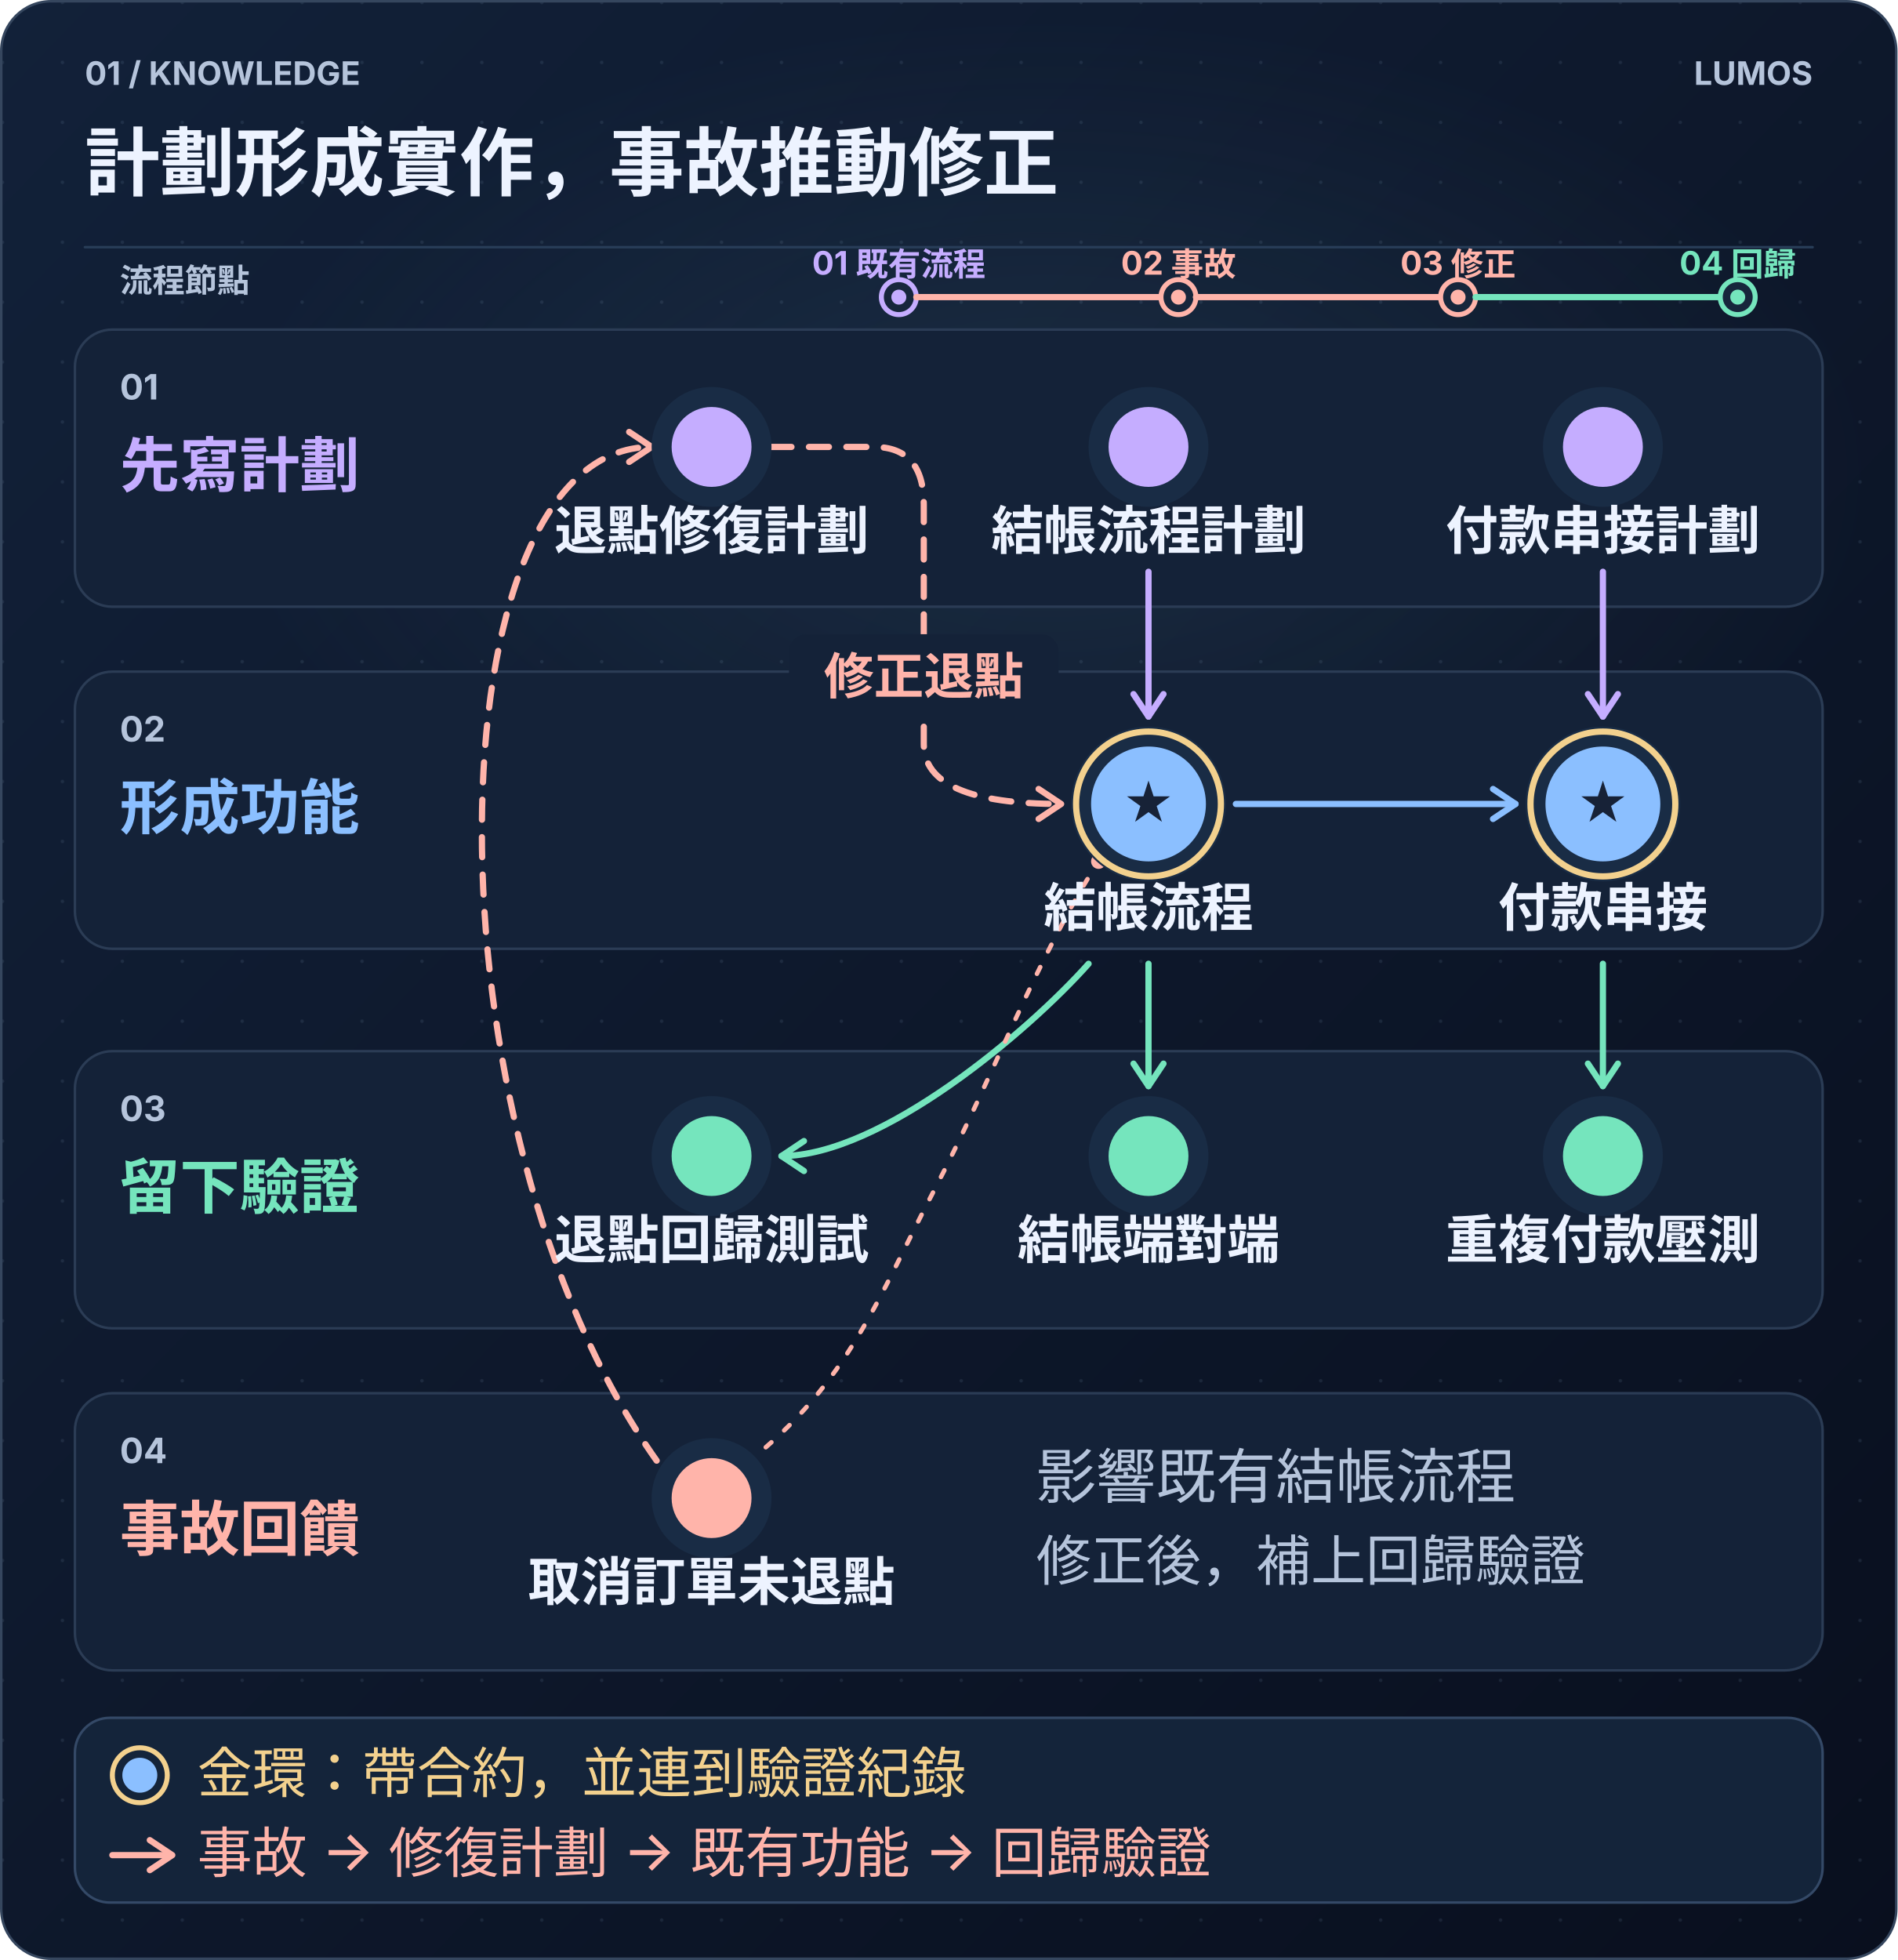
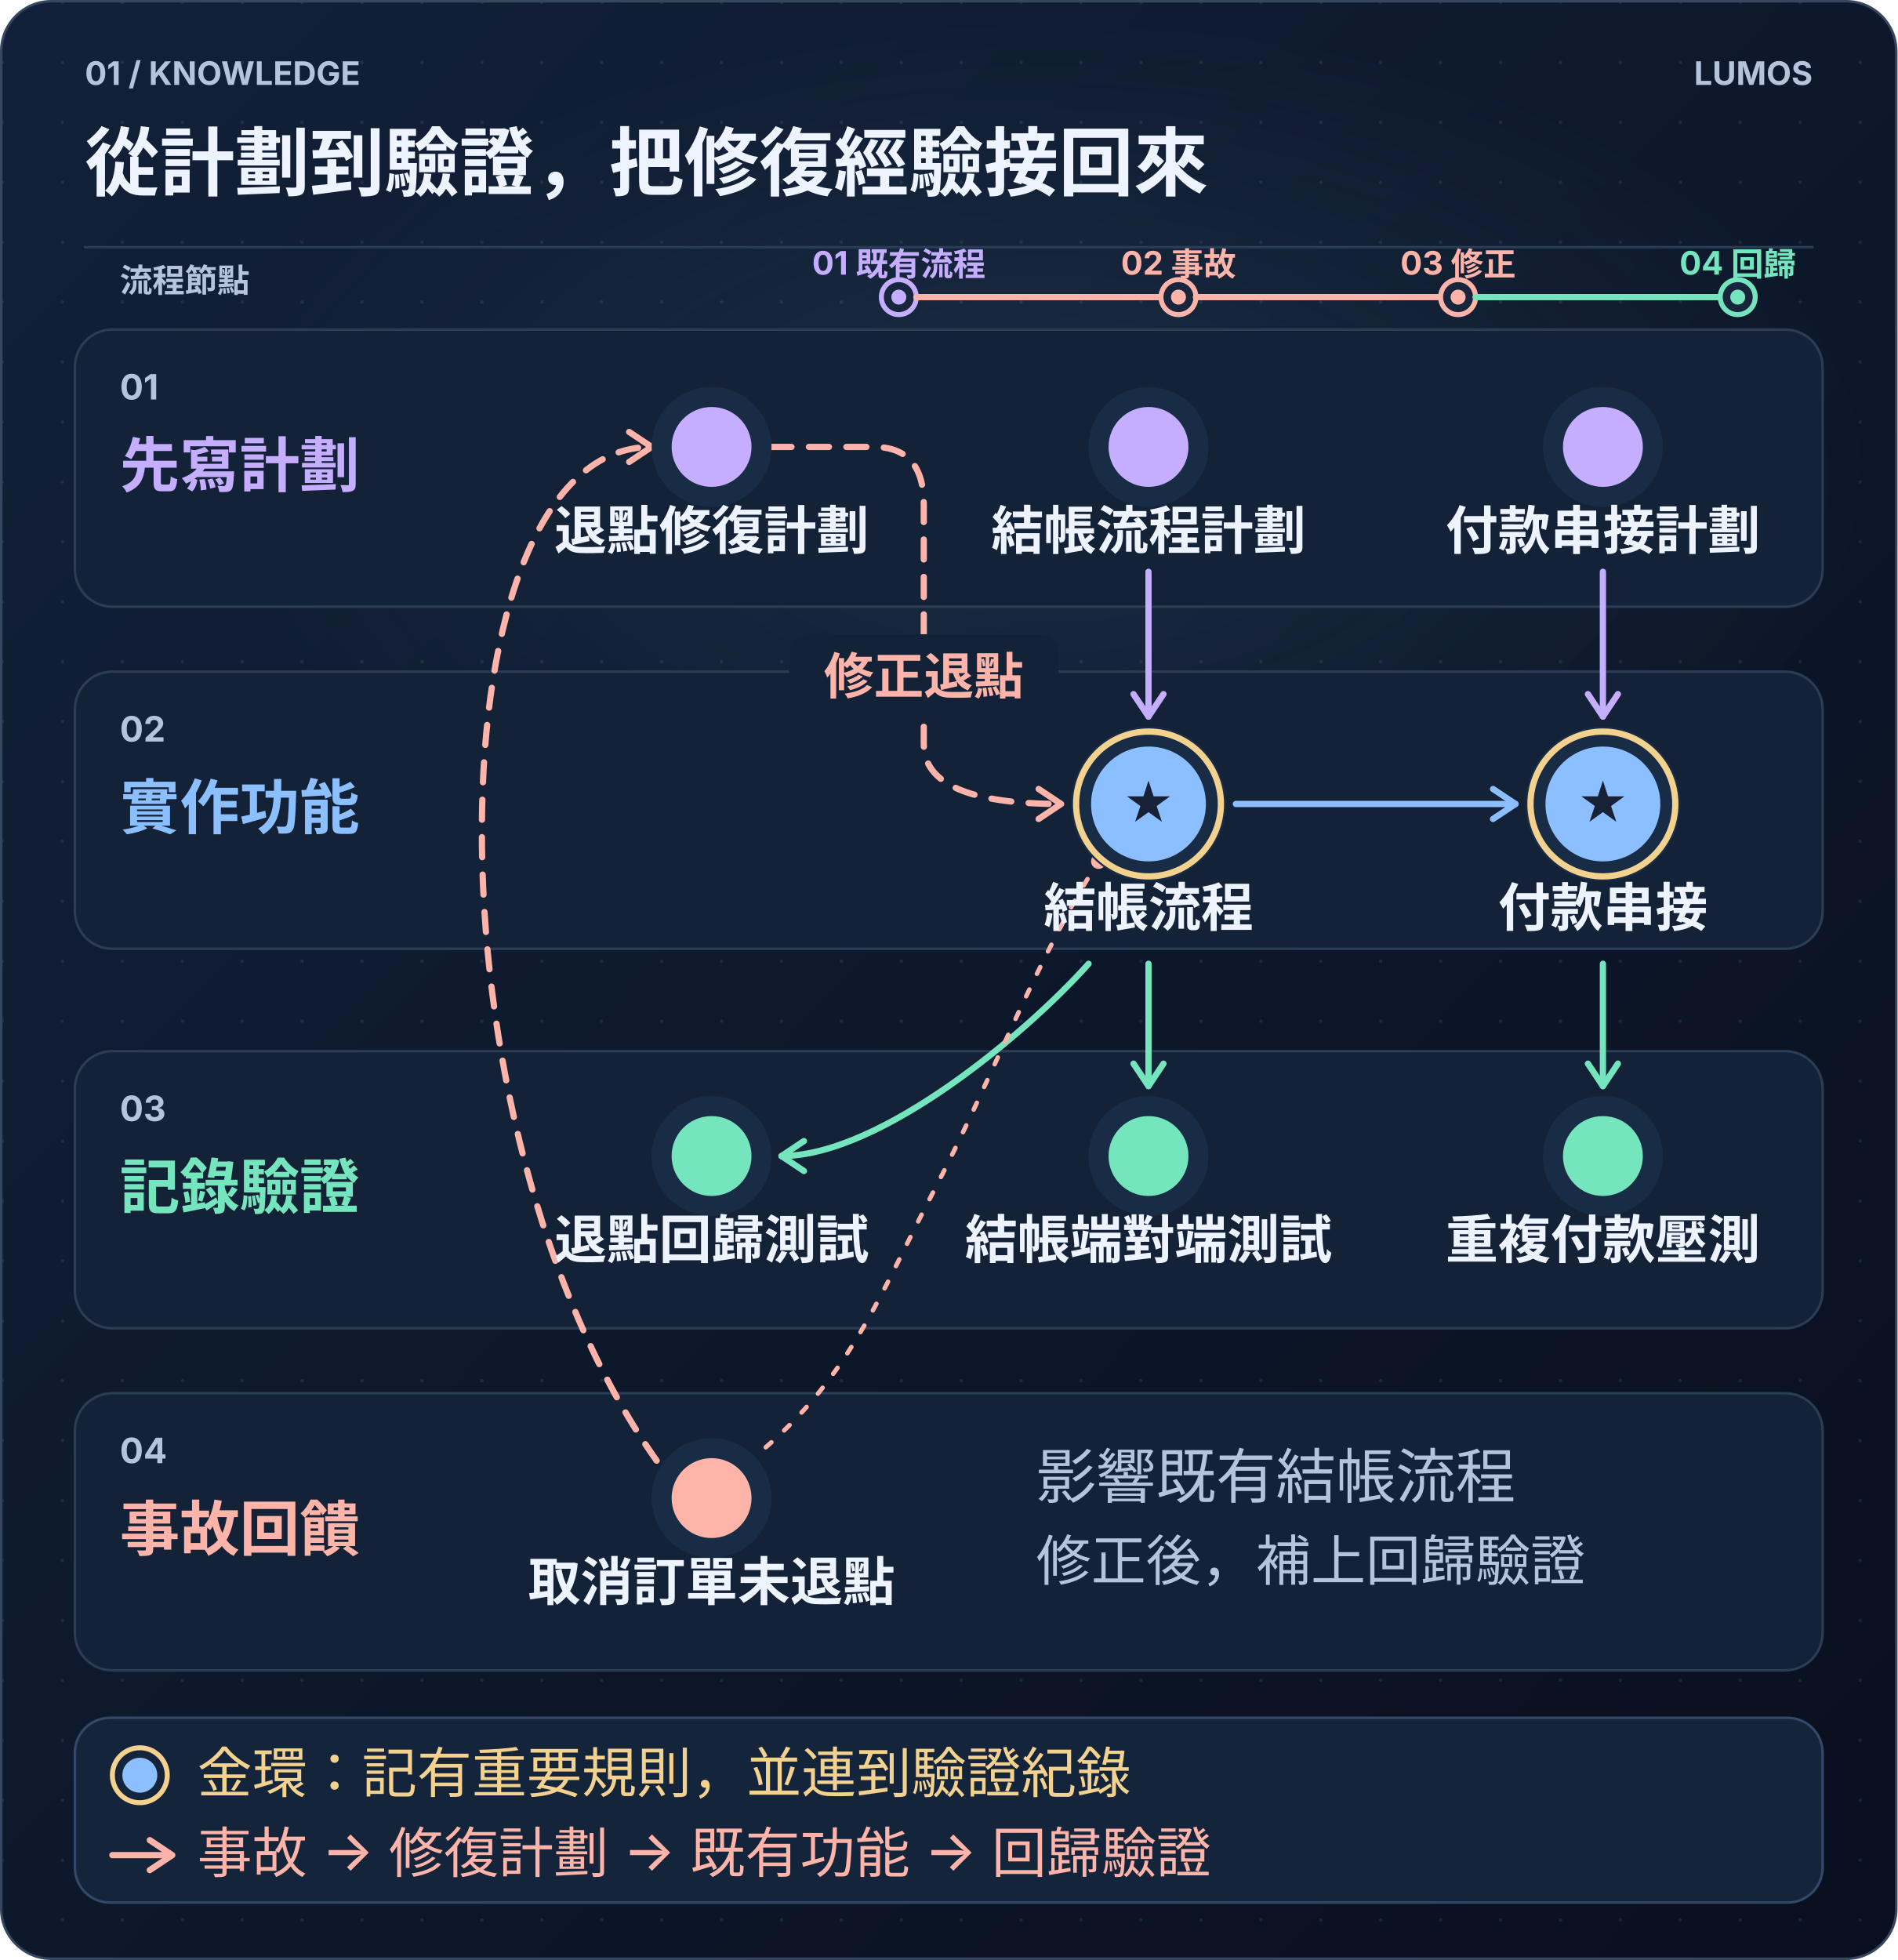
<svg xmlns="http://www.w3.org/2000/svg" width="760" height="785" viewBox="0 0 760 785" role="img" aria-labelledby="title desc">
  <defs>
    <linearGradient id="bg" x1="0" y1="0" x2="1" y2="1">
      <stop stop-color="#122139" />
      <stop offset="1" stop-color="#090f1e" />
    </linearGradient>
    <linearGradient id="panel" x1="0" y1="0" x2="1" y2="1">
      <stop stop-color="#1b2e48" />
      <stop offset="1" stop-color="#111d31" />
    </linearGradient>
    <radialGradient id="halo">
      <stop stop-color="#73b8d7" stop-opacity=".12" />
      <stop offset="1" stop-color="#73b8d7" stop-opacity="0" />
    </radialGradient>
    <pattern id="grid" width="24" height="24" patternUnits="userSpaceOnUse">
      <circle cx="1" cy="1" r=".7" fill="#718da9" opacity=".15" />
    </pattern>
  </defs>
  <rect x=".5" y=".5" width="759" height="784" rx="20" fill="url(#bg)" stroke="#35465e" />
  <rect x="1" y="1" width="758" height="783" rx="20" fill="url(#grid)" />
  <ellipse cx="420" cy="190" rx="335" ry="185" fill="url(#halo)" />
  <g font-family="Inter, 'PingFang TC', 'Noto Sans TC', 'Microsoft JhengHei', system-ui, sans-serif">
    <text x="34" y="34" font-size="13" fill="#b5c4db" text-anchor="start" font-weight="650">01 / KNOWLEDGE</text>
-     <text x="34" y="76" font-size="30" fill="#edf3ff" text-anchor="start" font-weight="650">計劃形成實作，事故推動修正</text>
+     <text x="34" y="76" font-size="30" fill="#edf3ff" text-anchor="start" font-weight="650">從計劃到驗證，把修復經驗接回來</text>
    <path d="M34 99H726" fill="none" stroke="#283d58" stroke-width="1" stroke-linecap="round" stroke-linejoin="round" />
    <text x="726" y="34" font-size="13" fill="#b5c4db" text-anchor="end" font-weight="650">LUMOS</text>
    <g id="knowledge-flow">
      <rect x="30" y="132" width="700" height="111" rx="15" fill="#142238" stroke="#2b3c55" stroke-width="1" />
      <text x="48" y="160" font-size="14" fill="#b5c4db" text-anchor="start" font-weight="650">01</text>
      <text x="48" y="195" font-size="24" fill="#c5adff" text-anchor="start" font-weight="600">先寫計劃</text>
      <rect x="30" y="269" width="700" height="111" rx="15" fill="#142238" stroke="#2b3c55" stroke-width="1" />
      <text x="48" y="297" font-size="14" fill="#b5c4db" text-anchor="start" font-weight="650">02</text>
-       <text x="48" y="332" font-size="24" fill="#8bbfff" text-anchor="start" font-weight="600">形成功能</text>
+       <text x="48" y="332" font-size="24" fill="#8bbfff" text-anchor="start" font-weight="600">實作功能</text>
      <rect x="30" y="421" width="700" height="111" rx="15" fill="#142238" stroke="#2b3c55" stroke-width="1" />
      <text x="48" y="449" font-size="14" fill="#b5c4db" text-anchor="start" font-weight="650">03</text>
-       <text x="48" y="484" font-size="24" fill="#75e5bd" text-anchor="start" font-weight="600">留下驗證</text>
+       <text x="48" y="484" font-size="24" fill="#75e5bd" text-anchor="start" font-weight="600">記錄驗證</text>
      <rect x="30" y="558" width="700" height="111" rx="15" fill="#142238" stroke="#2b3c55" stroke-width="1" />
      <text x="48" y="586" font-size="14" fill="#b5c4db" text-anchor="start" font-weight="650">04</text>
      <text x="48" y="621" font-size="24" fill="#ffb4aa" text-anchor="start" font-weight="600">事故回饋</text>
      <text x="48" y="117" font-size="13" fill="#b5c4db" text-anchor="start" font-weight="650">流程節點</text>
      <path d="M360 119H696" fill="none" stroke="#2b3c55" stroke-width="2" stroke-linecap="round" stroke-linejoin="round" />
      <g data-kind="story-beat" data-reveal="0.3" opacity="1">
        <animate attributeName="opacity" dur="24s" repeatCount="indefinite" values="0;0;1;1" keyTimes="0;0.013;0.025;1" />
        <circle cx="360" cy="119" r="7" fill="#17263c" stroke="#c5adff" stroke-width="2" />
        <circle cx="360" cy="119" r="3" fill="#c5adff" stroke="none" stroke-width="1" />
        <text x="360" y="110" font-size="13" fill="#c5adff" text-anchor="middle" font-weight="650">01  既有流程</text>
      </g>
      <g data-kind="story-progress" data-reveal="7.5" opacity="1">
        <animate attributeName="opacity" dur="24s" repeatCount="indefinite" values="0;0;1;1" keyTimes="0;0.312;0.325;1" />
        <path d="M367 119H465" fill="none" stroke="#ffb4aa" stroke-width="2.5" stroke-linecap="round" stroke-linejoin="round" />
      </g>
      <g data-kind="story-beat" data-reveal="7.5" opacity="1">
        <animate attributeName="opacity" dur="24s" repeatCount="indefinite" values="0;0;1;1" keyTimes="0;0.312;0.325;1" />
        <circle cx="472" cy="119" r="7" fill="#17263c" stroke="#ffb4aa" stroke-width="2" />
        <circle cx="472" cy="119" r="3" fill="#ffb4aa" stroke="none" stroke-width="1" />
        <text x="472" y="110" font-size="13" fill="#ffb4aa" text-anchor="middle" font-weight="650">02  事故</text>
      </g>
      <g data-kind="story-progress" data-reveal="9.0" opacity="1">
        <animate attributeName="opacity" dur="24s" repeatCount="indefinite" values="0;0;1;1" keyTimes="0;0.375;0.388;1" />
        <path d="M479 119H577" fill="none" stroke="#ffb4aa" stroke-width="2.5" stroke-linecap="round" stroke-linejoin="round" />
      </g>
      <g data-kind="story-beat" data-reveal="9.0" opacity="1">
        <animate attributeName="opacity" dur="24s" repeatCount="indefinite" values="0;0;1;1" keyTimes="0;0.375;0.388;1" />
        <circle cx="584" cy="119" r="7" fill="#17263c" stroke="#ffb4aa" stroke-width="2" />
        <circle cx="584" cy="119" r="3" fill="#ffb4aa" stroke="none" stroke-width="1" />
        <text x="584" y="110" font-size="13" fill="#ffb4aa" text-anchor="middle" font-weight="650">03  修正</text>
      </g>
      <g data-kind="story-progress" data-reveal="11.5" opacity="1">
        <animate attributeName="opacity" dur="24s" repeatCount="indefinite" values="0;0;1;1" keyTimes="0;0.479;0.492;1" />
        <path d="M591 119H689" fill="none" stroke="#75e5bd" stroke-width="2.5" stroke-linecap="round" stroke-linejoin="round" />
      </g>
      <g data-kind="story-beat" data-reveal="11.5" opacity="1">
        <animate attributeName="opacity" dur="24s" repeatCount="indefinite" values="0;0;1;1" keyTimes="0;0.479;0.492;1" />
        <circle cx="696" cy="119" r="7" fill="#17263c" stroke="#75e5bd" stroke-width="2" />
        <circle cx="696" cy="119" r="3" fill="#75e5bd" stroke="none" stroke-width="1" />
        <text x="696" y="110" font-size="13" fill="#75e5bd" text-anchor="middle" font-weight="650">04  回歸</text>
      </g>
      <g data-from="plan-checkout" data-to="feature-checkout" data-reveal="2.1" opacity="1">
        <animate attributeName="opacity" dur="24s" repeatCount="indefinite" values="0;0;1;1" keyTimes="0;0.087;0.1;1" />
        <path d="M460 229V287" fill="none" stroke="#c5adff" stroke-width="2.5" stroke-linecap="round" stroke-linejoin="round" />
        <polyline points="454,278 460,287 466,278" fill="none" stroke="#c5adff" stroke-width="2.5" stroke-linecap="round" stroke-linejoin="round" />
      </g>
      <g data-from="plan-payment" data-to="feature-payment" data-reveal="3.1" opacity="1">
        <animate attributeName="opacity" dur="24s" repeatCount="indefinite" values="0;0;1;1" keyTimes="0;0.129;0.142;1" />
        <path d="M642 229V287" fill="none" stroke="#c5adff" stroke-width="2.5" stroke-linecap="round" stroke-linejoin="round" />
        <polyline points="636,278 642,287 648,278" fill="none" stroke="#c5adff" stroke-width="2.5" stroke-linecap="round" stroke-linejoin="round" />
      </g>
      <g data-from="feature-checkout" data-to="feature-payment" data-reveal="3.2" opacity="1">
        <animate attributeName="opacity" dur="24s" repeatCount="indefinite" values="0;0;1;1" keyTimes="0;0.133;0.146;1" />
        <path d="M495 322H607" fill="none" stroke="#8bbfff" stroke-width="2.5" stroke-linecap="round" stroke-linejoin="round" />
        <polyline points="598,316 607,322 598,328" fill="none" stroke="#8bbfff" stroke-width="2.5" stroke-linecap="round" stroke-linejoin="round" />
      </g>
      <g data-from="feature-checkout" data-to="verification-checkout" data-reveal="5.1" opacity="1">
        <animate attributeName="opacity" dur="24s" repeatCount="indefinite" values="0;0;1;1" keyTimes="0;0.212;0.225;1" />
        <path d="M460 386V435" fill="none" stroke="#75e5bd" stroke-width="2.5" stroke-linecap="round" stroke-linejoin="round" />
        <polyline points="454,426 460,435 466,426" fill="none" stroke="#75e5bd" stroke-width="2.5" stroke-linecap="round" stroke-linejoin="round" />
      </g>
      <g data-from="feature-payment" data-to="verification-payment" data-reveal="6.1" opacity="1">
        <animate attributeName="opacity" dur="24s" repeatCount="indefinite" values="0;0;1;1" keyTimes="0;0.254;0.267;1" />
        <path d="M642 386V435" fill="none" stroke="#75e5bd" stroke-width="2.5" stroke-linecap="round" stroke-linejoin="round" />
        <polyline points="636,426 642,435 648,426" fill="none" stroke="#75e5bd" stroke-width="2.5" stroke-linecap="round" stroke-linejoin="round" />
      </g>
      <g data-from="incident" data-to="plan-points-fix" data-reveal="8.5" opacity="1">
        <animate attributeName="opacity" dur="24s" repeatCount="indefinite" values="0;0;1;1" keyTimes="0;0.354;0.367;1" />
        <path d="M263 585C168 451 172 179 261 179" fill="none" stroke="#ffb4aa" stroke-width="2.5" stroke-linecap="round" stroke-linejoin="round" stroke-dasharray="8 7" />
        <polyline points="252,173 261,179 252,185" fill="none" stroke="#ffb4aa" stroke-width="2.5" stroke-linecap="round" stroke-linejoin="round" />
      </g>
      <g data-from="plan-points-fix" data-to="feature-checkout" data-reveal="9.8" opacity="1">
        <animate attributeName="opacity" dur="24s" repeatCount="indefinite" values="0;0;1;1" keyTimes="0;0.408;0.421;1" />
        <path d="M309 179H350Q370 179 370 202V298Q370 322 425 322" fill="none" stroke="#ffb4aa" stroke-width="2.5" stroke-linecap="round" stroke-linejoin="round" stroke-dasharray="8 7" />
        <polyline points="416,316 425,322 416,328" fill="none" stroke="#ffb4aa" stroke-width="2.5" stroke-linecap="round" stroke-linejoin="round" />
        <rect x="316" y="254" width="108" height="35" rx="7" fill="#142238" stroke="none" stroke-width="1" />
        <text x="370" y="278" font-size="20" fill="#ffb4aa" text-anchor="middle" font-weight="550">修正退點</text>
      </g>
      <g data-from="feature-checkout" data-to="verification-points" data-reveal="11.0" opacity="1">
        <animate attributeName="opacity" dur="24s" repeatCount="indefinite" values="0;0;1;1" keyTimes="0;0.458;0.471;1" />
        <path d="M436 386C412 413 353 463 313 463" fill="none" stroke="#75e5bd" stroke-width="2.5" stroke-linecap="round" stroke-linejoin="round" />
        <polyline points="322,457 313,463 322,469" fill="none" stroke="#75e5bd" stroke-width="2.5" stroke-linecap="round" stroke-linejoin="round" />
      </g>
      <g data-from="incident" data-to="feature-checkout" data-relation="affected-feature" data-reveal="7.9" opacity="1">
        <animate attributeName="opacity" dur="24s" repeatCount="indefinite" values="0;0;1;1" keyTimes="0;0.329;0.342;1" />
        <path d="M299 586C340 554 352 519 374 477C397 433 416 382 440 345" fill="none" stroke="#ffb4aa" stroke-width="1.8" stroke-linecap="round" stroke-linejoin="round" stroke-dasharray="3 7" />
        <circle cx="440" cy="345" r="3" fill="#ffb4aa" stroke="none" stroke-width="1" />
      </g>
      <g id="plan-points-fix" data-reveal="9.0" opacity="1">
        <animate attributeName="opacity" dur="24s" repeatCount="indefinite" values="0;0;1;1" keyTimes="0;0.375;0.388;1" />
        <circle cx="285" cy="179" r="24" fill="#192c45" stroke="none" stroke-width="1" />
        <circle cx="285" cy="179" r="16" fill="#c5adff" stroke="none" stroke-width="1" />
        <text x="285" y="220" font-size="21" fill="#edf3ff" text-anchor="middle" font-weight="550">退點修復計劃</text>
      </g>
      <g id="plan-checkout" data-reveal="0.3" opacity="1">
        <animate attributeName="opacity" dur="24s" repeatCount="indefinite" values="0;0;1;1" keyTimes="0;0.013;0.025;1" />
        <circle cx="460" cy="179" r="24" fill="#192c45" stroke="none" stroke-width="1" />
        <circle cx="460" cy="179" r="16" fill="#c5adff" stroke="none" stroke-width="1" />
        <text x="460" y="220" font-size="21" fill="#edf3ff" text-anchor="middle" font-weight="550">結帳流程計劃</text>
      </g>
      <g id="plan-payment" data-reveal="1.0" opacity="1">
        <animate attributeName="opacity" dur="24s" repeatCount="indefinite" values="0;0;1;1" keyTimes="0;0.042;0.054;1" />
        <circle cx="642" cy="179" r="24" fill="#192c45" stroke="none" stroke-width="1" />
        <circle cx="642" cy="179" r="16" fill="#c5adff" stroke="none" stroke-width="1" />
        <text x="642" y="220" font-size="21" fill="#edf3ff" text-anchor="middle" font-weight="550">付款串接計劃</text>
      </g>
      <g id="feature-checkout" data-reveal="2.0" opacity="1">
        <animate attributeName="opacity" dur="24s" repeatCount="indefinite" values="0;0;1;1" keyTimes="0;0.083;0.096;1" />
        <circle cx="460" cy="322" r="31" fill="#192c45" stroke="none" stroke-width="1" />
        <circle cx="460" cy="322" r="23" fill="#8bbfff" stroke="none" stroke-width="1" />
        <circle data-kind="contract" data-evidence="verification-checkout" data-reveal="5.6" opacity="1" cx="460" cy="322" r="29" fill="none" stroke="#f3d18e" stroke-width="2.5">
          <animate attributeName="opacity" dur="24s" repeatCount="indefinite" values="0;0;1;1" keyTimes="0;0.233;0.246;1" />
        </circle>
        <g data-kind="contract-star" data-reveal="5.6" opacity="1">
          <animate attributeName="opacity" dur="24s" repeatCount="indefinite" values="0;0;1;1" keyTimes="0;0.233;0.246;1" />
          <text x="460" y="329" font-size="20" fill="#172237" text-anchor="middle" font-weight="650">★</text>
        </g>
        <text x="460" y="371" font-size="21" fill="#edf3ff" text-anchor="middle" font-weight="550">結帳流程</text>
      </g>
      <g id="feature-payment" data-reveal="3.0" opacity="1">
        <animate attributeName="opacity" dur="24s" repeatCount="indefinite" values="0;0;1;1" keyTimes="0;0.125;0.138;1" />
        <circle cx="642" cy="322" r="31" fill="#192c45" stroke="none" stroke-width="1" />
        <circle cx="642" cy="322" r="23" fill="#8bbfff" stroke="none" stroke-width="1" />
        <circle data-kind="contract" data-evidence="verification-payment" data-reveal="6.6" opacity="1" cx="642" cy="322" r="29" fill="none" stroke="#f3d18e" stroke-width="2.5">
          <animate attributeName="opacity" dur="24s" repeatCount="indefinite" values="0;0;1;1" keyTimes="0;0.275;0.287;1" />
        </circle>
        <g data-kind="contract-star" data-reveal="6.6" opacity="1">
          <animate attributeName="opacity" dur="24s" repeatCount="indefinite" values="0;0;1;1" keyTimes="0;0.275;0.287;1" />
          <text x="642" y="329" font-size="20" fill="#172237" text-anchor="middle" font-weight="650">★</text>
        </g>
        <text x="642" y="371" font-size="21" fill="#edf3ff" text-anchor="middle" font-weight="550">付款串接</text>
      </g>
      <g id="incident" data-reveal="7.5" opacity="1">
        <animate attributeName="opacity" dur="24s" repeatCount="indefinite" values="0;0;1;1" keyTimes="0;0.312;0.325;1" />
        <circle cx="285" cy="600" r="24" fill="#192c45" stroke="none" stroke-width="1" />
        <circle cx="285" cy="600" r="16" fill="#ffb4aa" stroke="none" stroke-width="1" />
        <text x="285" y="641" font-size="21" fill="#edf3ff" text-anchor="middle" font-weight="550">取消訂單未退點</text>
      </g>
      <g id="verification-points" data-reveal="11.5" opacity="1">
        <animate attributeName="opacity" dur="24s" repeatCount="indefinite" values="0;0;1;1" keyTimes="0;0.479;0.492;1" />
        <circle cx="285" cy="463" r="24" fill="#192c45" stroke="none" stroke-width="1" />
        <circle cx="285" cy="463" r="16" fill="#75e5bd" stroke="none" stroke-width="1" />
        <text x="285" y="504" font-size="21" fill="#edf3ff" text-anchor="middle" font-weight="550">退點回歸測試</text>
      </g>
      <g id="verification-checkout" data-reveal="5.0" opacity="1">
        <animate attributeName="opacity" dur="24s" repeatCount="indefinite" values="0;0;1;1" keyTimes="0;0.208;0.221;1" />
        <circle cx="460" cy="463" r="24" fill="#192c45" stroke="none" stroke-width="1" />
        <circle cx="460" cy="463" r="16" fill="#75e5bd" stroke="none" stroke-width="1" />
-         <text x="460" y="504" font-size="21" fill="#edf3ff" text-anchor="middle" font-weight="550">結帳端對端</text>
+         <text x="460" y="504" font-size="21" fill="#edf3ff" text-anchor="middle" font-weight="550">結帳端對端測試</text>
      </g>
      <g id="verification-payment" data-reveal="6.0" opacity="1">
        <animate attributeName="opacity" dur="24s" repeatCount="indefinite" values="0;0;1;1" keyTimes="0;0.25;0.263;1" />
        <circle cx="642" cy="463" r="24" fill="#192c45" stroke="none" stroke-width="1" />
        <circle cx="642" cy="463" r="16" fill="#75e5bd" stroke="none" stroke-width="1" />
        <text x="642" y="504" font-size="21" fill="#edf3ff" text-anchor="middle" font-weight="550">重複付款壓測</text>
      </g>
      <text x="415" y="600" font-size="24" fill="#b5c4db" text-anchor="start" font-weight="450">影響既有結帳流程</text>
      <text x="415" y="633" font-size="22" fill="#b5c4db" text-anchor="start" font-weight="450">修正後，補上回歸驗證</text>
    </g>
    <rect x="30" y="688" width="700" height="74" rx="14" fill="#14243a" stroke="#344967" stroke-width="1" />
    <circle cx="56" cy="711" r="7" fill="#8bbfff" stroke="none" stroke-width="1" />
    <circle cx="56" cy="711" r="11" fill="none" stroke="#f3d18e" stroke-width="2" />
-     <text x="79" y="718" font-size="22" fill="#f3d18e" text-anchor="start" font-weight="450">金環：帶合約，並連到驗證紀錄</text>
+     <text x="79" y="718" font-size="22" fill="#f3d18e" text-anchor="start" font-weight="450">金環：記有重要規則，並連到驗證紀錄</text>
    <path d="M45 743H68" fill="none" stroke="#ffb4aa" stroke-width="2.5" stroke-linecap="round" stroke-linejoin="round" />
    <polyline points="60,737 69,743 60,749" fill="none" stroke="#ffb4aa" stroke-width="2.5" stroke-linecap="round" stroke-linejoin="round" />
    <text x="79" y="750" font-size="22" fill="#ffb4aa" text-anchor="start" font-weight="450">事故 → 修復計劃 → 既有功能 → 回歸驗證</text>
  </g>
</svg>
